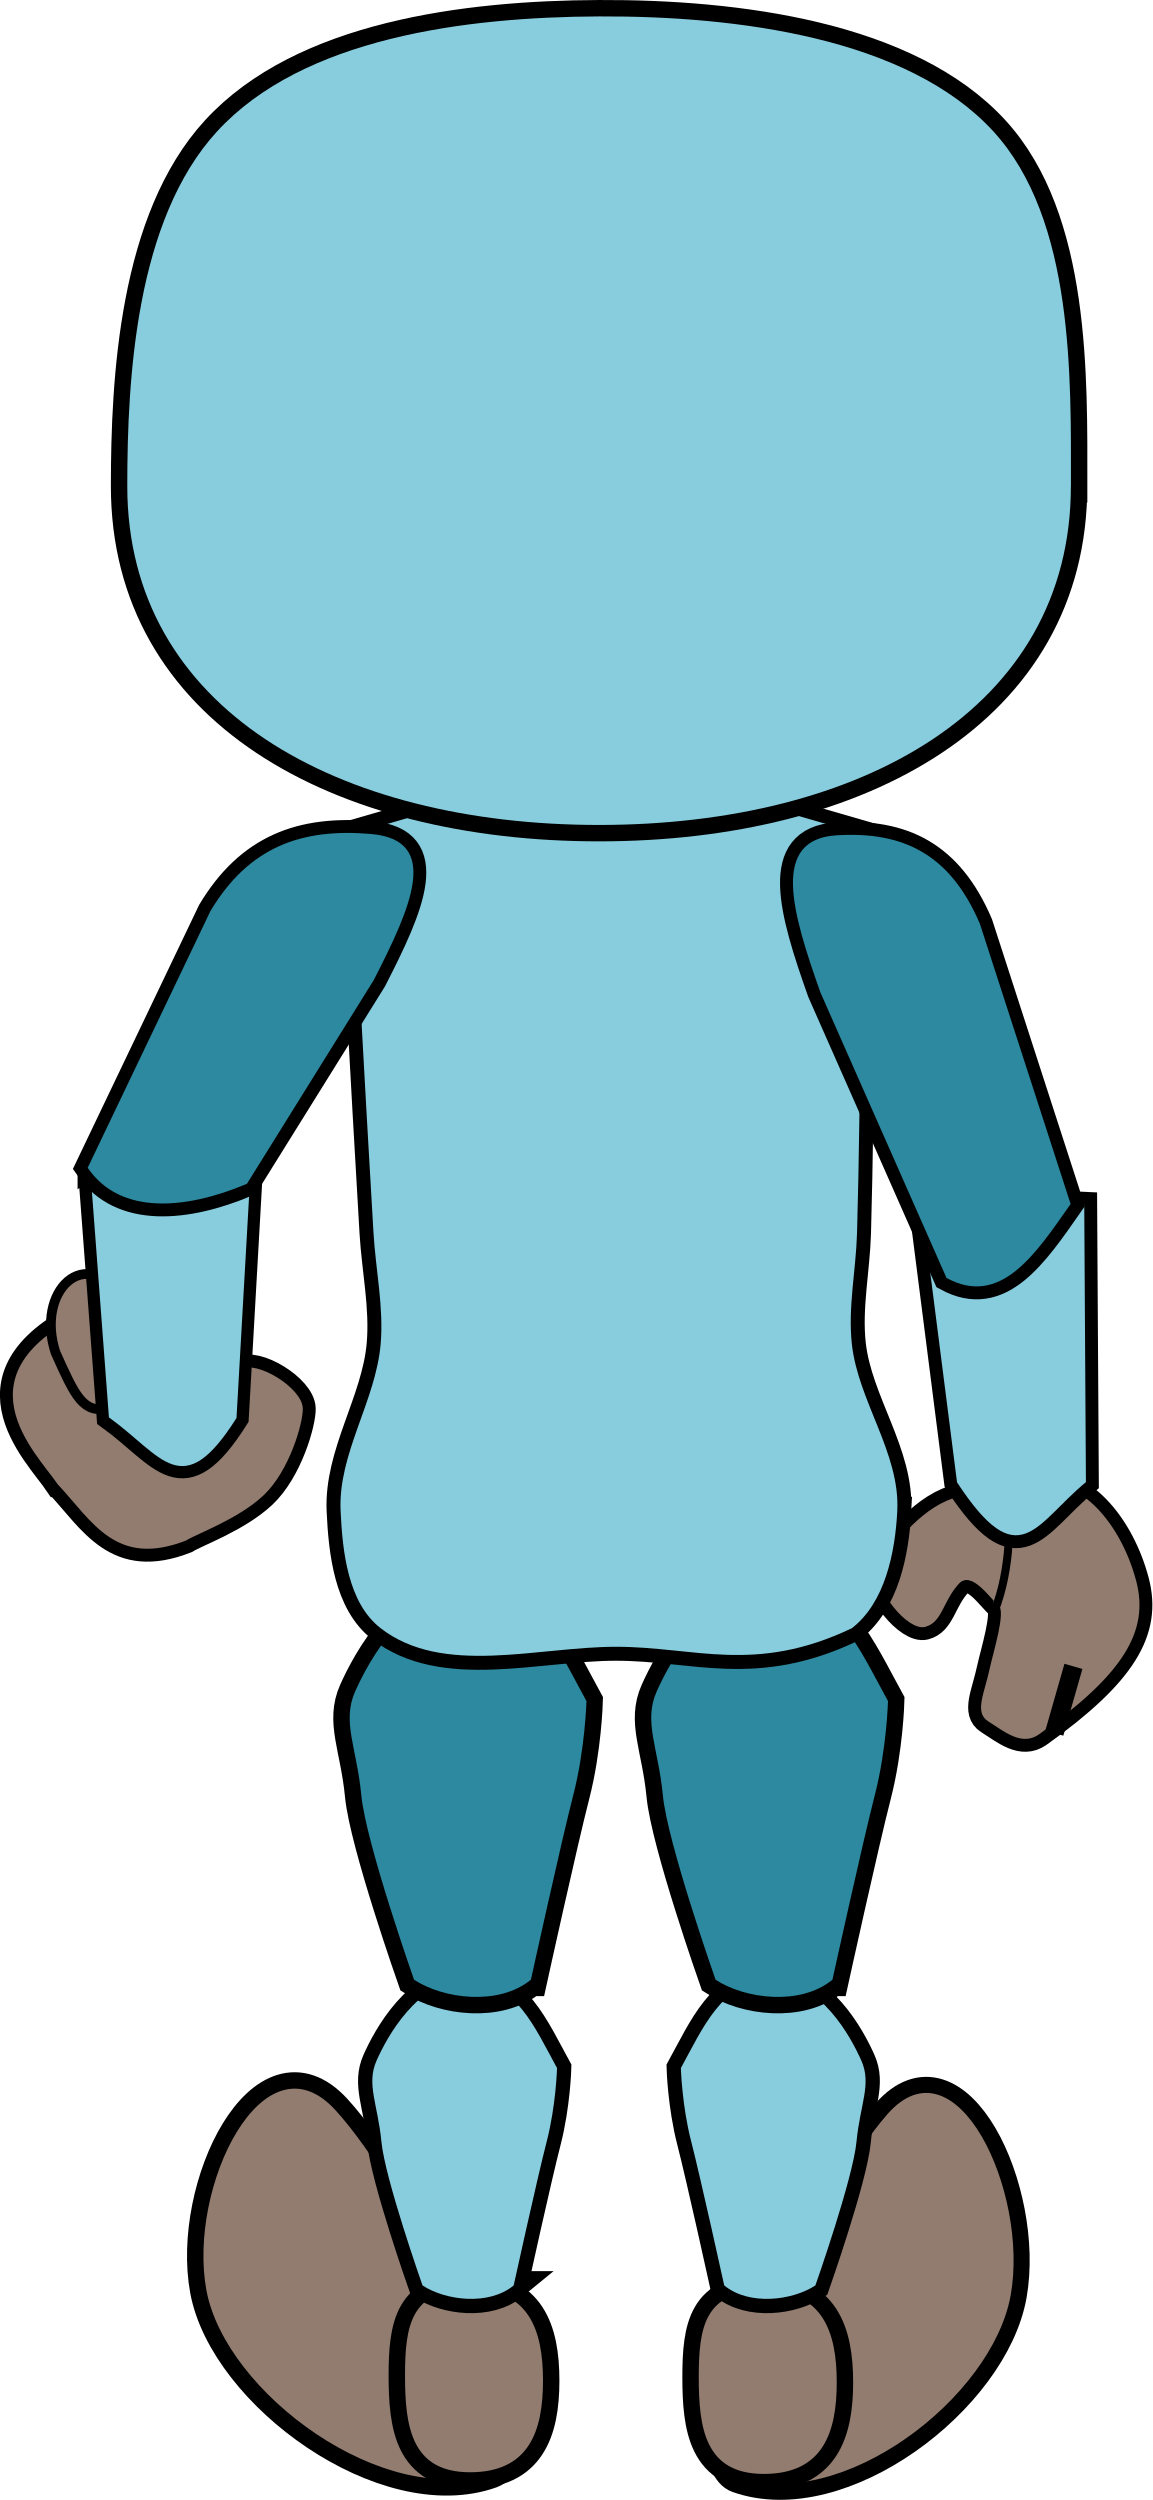
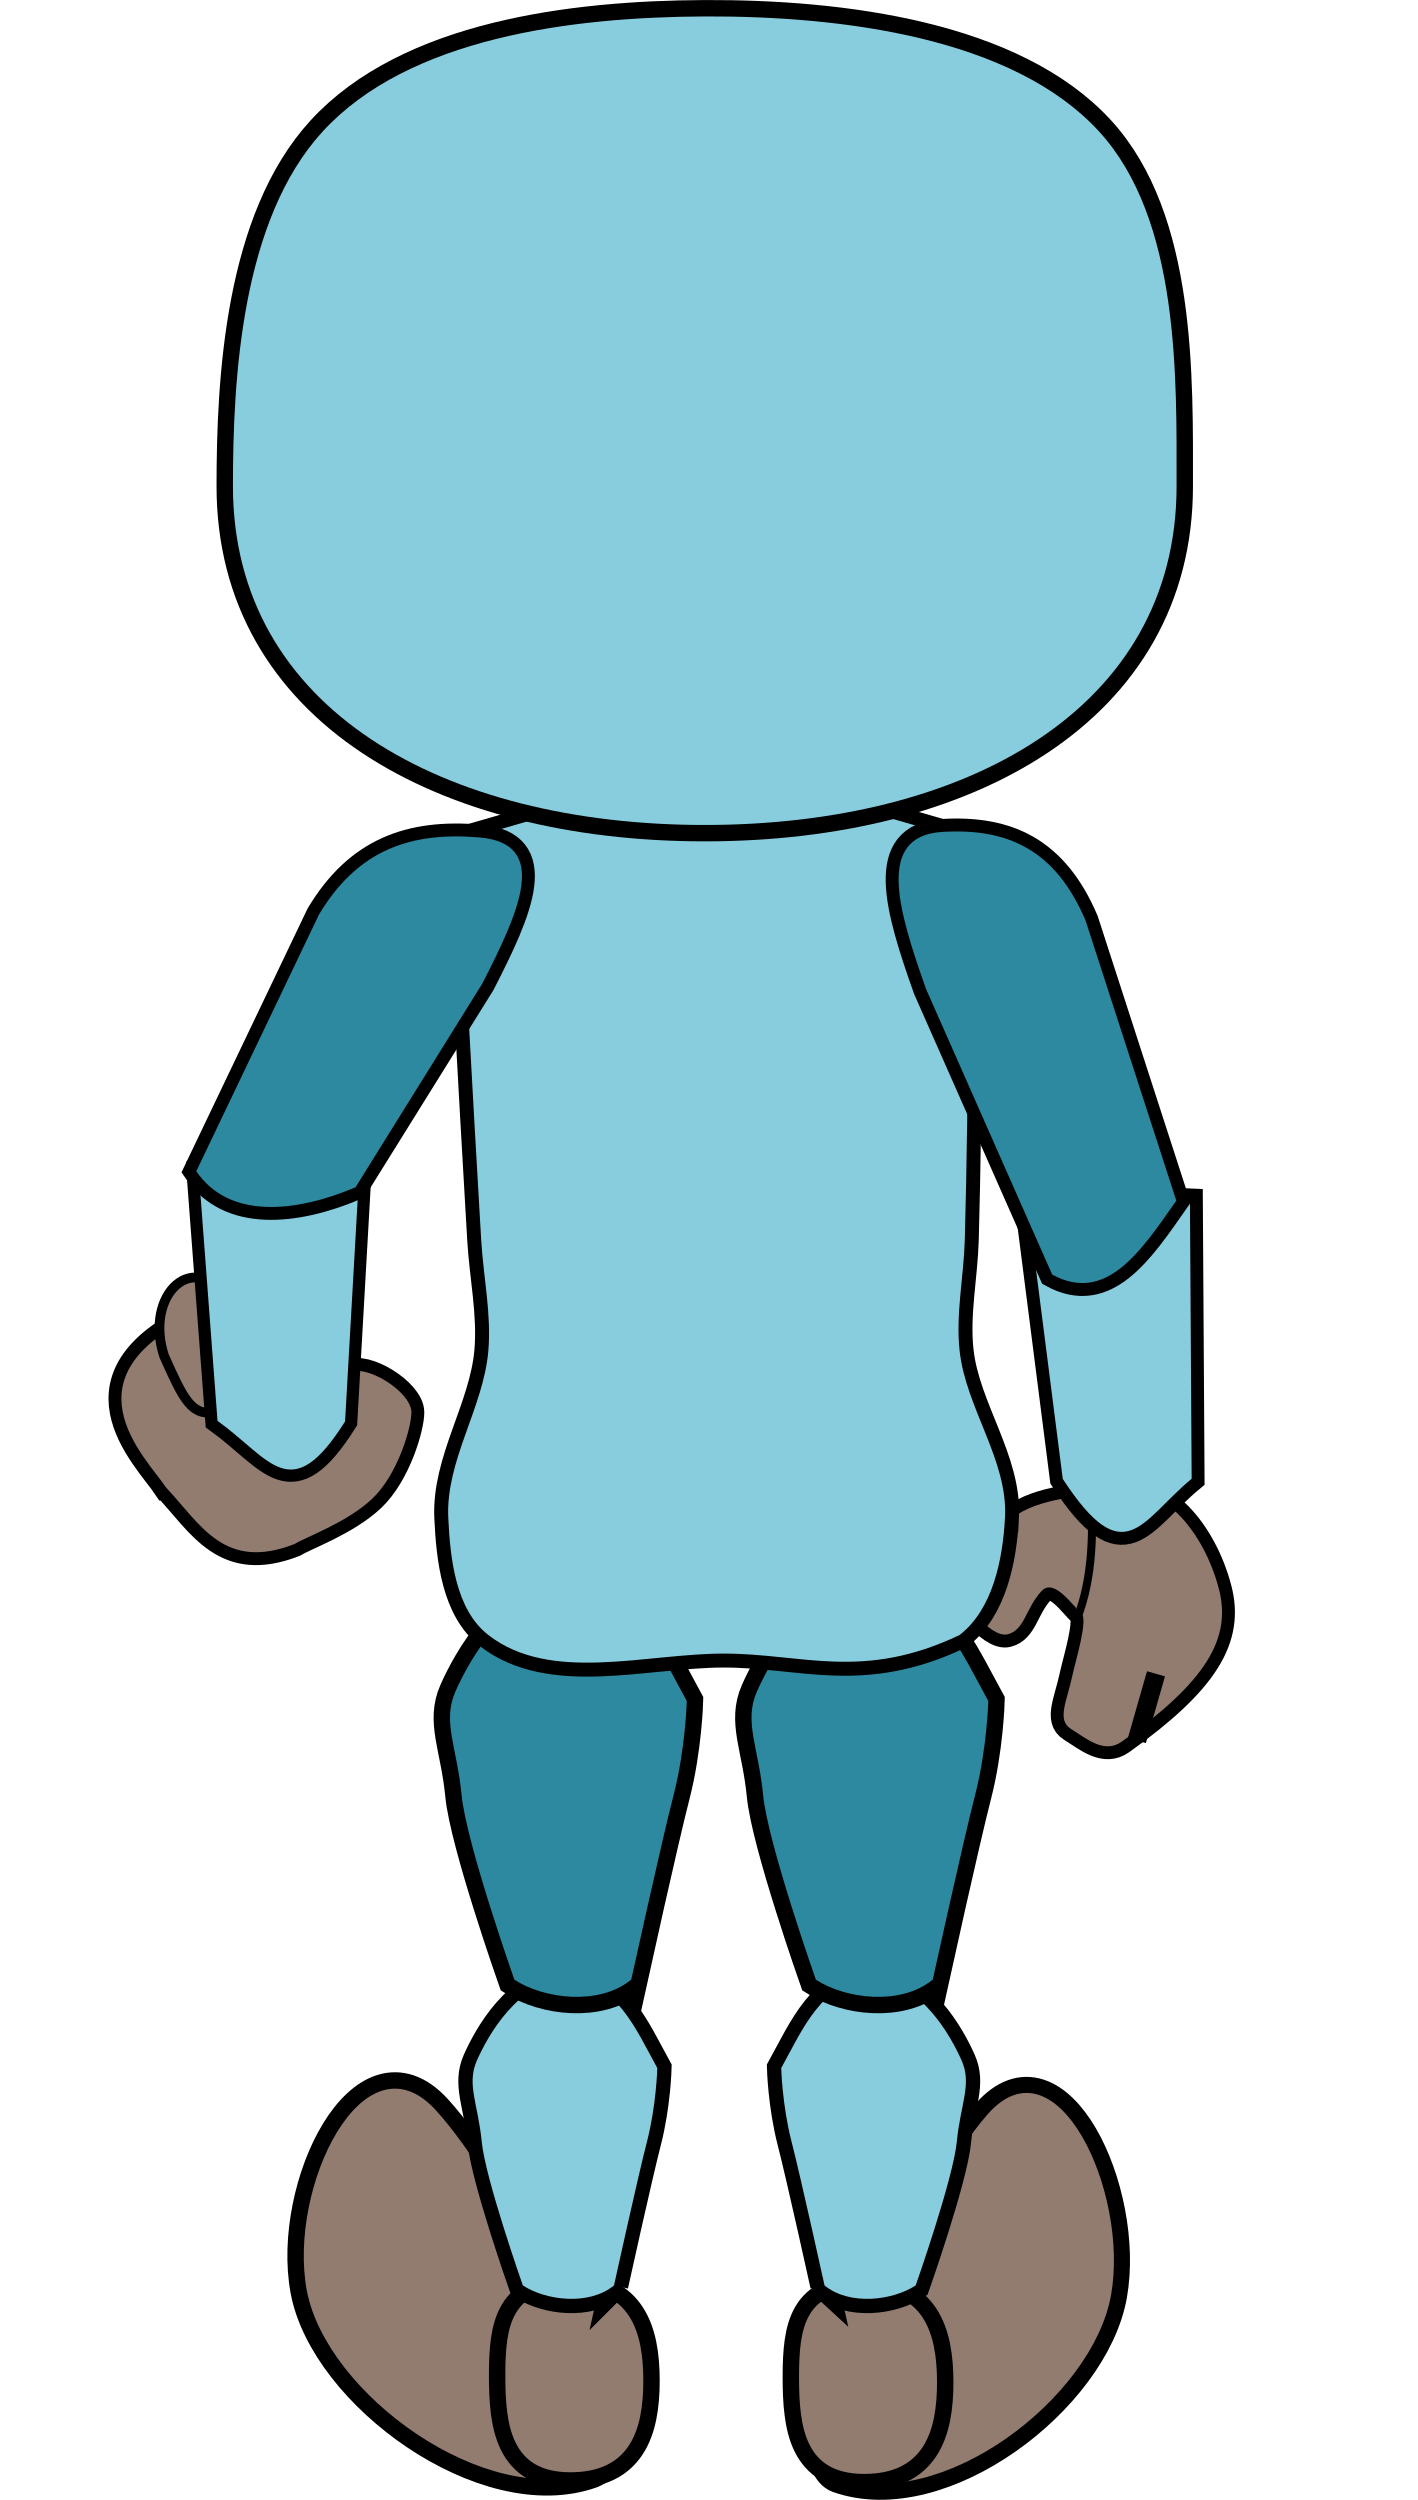
- <svg xmlns="http://www.w3.org/2000/svg" width="24.39mm" height="52.917mm" viewBox="0 0 24.39 52.917" version="1.1" id="svg8">
+ <svg xmlns="http://www.w3.org/2000/svg" width="30mm" height="52.917mm" viewBox="0 0 30 52.917" version="1.1" id="svg8">
  <defs id="defs2" />
  <g id="layer1" transform="translate(-229.7426,-92.80702)">
-     <g id="g1609" transform="matrix(0.5614488,0,0,0.5614488,100.7539,40.70063)">
-       <g id="g1561" transform="matrix(0.8108797,0,0,0.8108797,243.6252,-256.9586)">
+     <g id="g2021" style="fill:#917c6f;fill-opacity:1" transform="matrix(2.620291,0,0,2.620291,104.8824,27.18017)">
+       <g id="g1742-7-1-3" transform="rotate(5.900964,-170.5595,31.67654)" style="fill:#917c6f;fill-opacity:1">
+         <path id="path839-9-65-0-6-1" style="fill:#917c6f;fill-opacity:1;stroke:#000000;stroke-width:0.208;stroke-linecap:square;stroke-miterlimit:4;stroke-dasharray:none;stroke-opacity:1;paint-order:markers stroke fill" d="m 56.926,14.399 c 0.147,0.39 -0.024,0.756 -0.653,1.311 -0.13,0.114 -0.283,0.006 -0.421,-0.062 -0.121,-0.06 -0.052,-0.222 -0.03,-0.432 0.013,-0.12 0.083,-0.466 0.019,-0.506 -0.073,-0.047 -0.247,-0.265 -0.338,-0.143 -0.115,0.155 -0.101,0.325 -0.236,0.375 -0.135,0.05 -0.448,-0.261 -0.41,-0.427 0.025,-0.112 0.226,-0.463 0.478,-0.604 0.245,-0.137 0.593,-0.17 0.694,-0.203 0.358,-0.117 0.731,0.25 0.897,0.691 z" />
+         <path style="fill:#917c6f;fill-opacity:1;stroke:#000000;stroke-width:0.151;stroke-linecap:butt;stroke-linejoin:miter;stroke-miterlimit:4;stroke-dasharray:none;stroke-opacity:1" d="m 56.394,15.688 0.098,-0.552 v 0" id="path1529-9-7-5" />
+       </g>
+       <path style="fill:#917c6f;fill-opacity:1;stroke:#000000;stroke-width:0.065;stroke-linecap:butt;stroke-linejoin:miter;stroke-miterlimit:4;stroke-dasharray:none;stroke-opacity:1" d="m 56.329,38.174 c 0.142,-0.317 0.159,-0.696 0.135,-1.095" id="path1968" />
+     </g>
+     <g id="g889" transform="translate(-0.3094194)">
+       <path id="rect892-5-0-2-3-2-6-5-6-7" style="fill:#917c6f;fill-opacity:1;stroke:#000000;stroke-width:0.68;stroke-linecap:square;stroke-miterlimit:4;stroke-dasharray:none;stroke-opacity:1;paint-order:markers stroke fill" d="m 247.382,143.902 c 0,0 2.119,-4.677 3.574,-6.341 1.456,-1.665 3.002,1.634 2.614,3.822 -0.388,2.188 -3.595,4.624 -5.775,3.85 -0.438,-0.155 -0.413,-1.331 -0.413,-1.331 z" />
+       <path id="path2040-2-0" style="fill:#917c6f;fill-opacity:1;stroke:#000000;stroke-width:0.694;stroke-linecap:square;stroke-miterlimit:4;stroke-dasharray:none;stroke-opacity:1;paint-order:markers stroke fill" d="m 249.886,143.233 c 0,1.071 -0.297,1.939 -1.545,1.939 -1.248,0 -1.376,-0.977 -1.376,-2.048 0,-1.071 0.128,-1.829 1.376,-1.829 1.248,0 1.545,0.868 1.545,1.939 z" />
+       <path id="rect892-5-0-2-3-2-6-5-3-6" style="fill:#917c6f;fill-opacity:1;stroke:#000000;stroke-width:0.694;stroke-linecap:square;stroke-miterlimit:4;stroke-dasharray:none;stroke-opacity:1;paint-order:markers stroke fill" d="m 243.004,143.799 c 0,0 -2.212,-4.668 -3.731,-6.33 -1.52,-1.661 -3.133,1.631 -2.728,3.815 0.405,2.184 3.786,4.649 6.029,3.843 0.438,-0.157 0.431,-1.329 0.431,-1.329 z" />
+       <path id="path2040-0" style="fill:#917c6f;fill-opacity:1;stroke:#000000;stroke-width:0.694;stroke-linecap:square;stroke-miterlimit:4;stroke-dasharray:none;stroke-opacity:1;paint-order:markers stroke fill" d="m 243.669,143.198 c 0,1.071 -0.297,1.939 -1.545,1.939 -1.248,0 -1.376,-0.977 -1.376,-2.048 0,-1.071 0.128,-1.829 1.376,-1.829 1.248,0 1.545,0.868 1.545,1.939 z" />
+       <path id="rect875-9-1-1" style="fill:#87cdde;fill-opacity:1;stroke:#000000;stroke-width:0.605;stroke-linecap:square;stroke-miterlimit:4;stroke-dasharray:none;stroke-opacity:1;paint-order:markers stroke fill" d="m 243.048,141.183 c 0,0 0.502,-2.281 0.699,-3.047 0.198,-0.766 0.218,-1.555 0.218,-1.555 -0.466,-0.847 -0.854,-1.791 -1.888,-1.918 -1.084,0.095 -1.709,1.26 -1.931,1.759 -0.222,0.499 0.026,0.925 0.102,1.713 0.075,0.788 0.871,3.047 0.871,3.047 0.484,0.318 1.398,0.436 1.93,0 z" />
+       <path id="rect875-9-1-1-5" style="fill:#2c89a0;fill-opacity:1;stroke:#000000;stroke-width:0.694;stroke-linecap:square;stroke-miterlimit:4;stroke-dasharray:none;stroke-opacity:1;paint-order:markers stroke fill" d="m 243.413,134.711 c 0,0 0.643,-2.924 0.896,-3.906 0.254,-0.982 0.28,-1.993 0.28,-1.993 -0.597,-1.085 -1.094,-2.296 -2.421,-2.458 -1.389,0.121 -2.19,1.615 -2.475,2.254 -0.285,0.639 0.034,1.186 0.13,2.196 0.096,1.01 1.116,3.906 1.116,3.906 0.62,0.407 1.792,0.559 2.473,0 z" />
+       <path id="rect875-9-1-1-1" style="fill:#87cdde;fill-opacity:1;stroke:#000000;stroke-width:0.605;stroke-linecap:square;stroke-miterlimit:4;stroke-dasharray:none;stroke-opacity:1;paint-order:markers stroke fill" d="m 247.505,141.183 c 0,0 -0.502,-2.281 -0.699,-3.047 -0.198,-0.766 -0.218,-1.555 -0.218,-1.555 0.466,-0.847 0.854,-1.791 1.888,-1.918 1.084,0.095 1.709,1.26 1.931,1.759 0.222,0.499 -0.026,0.925 -0.102,1.713 -0.075,0.788 -0.871,3.047 -0.871,3.047 -0.484,0.318 -1.398,0.436 -1.93,0 z" />
+       <path id="rect875-9-1-1-5-9" style="fill:#2c89a0;fill-opacity:1;stroke:#000000;stroke-width:0.694;stroke-linecap:square;stroke-miterlimit:4;stroke-dasharray:none;stroke-opacity:1;paint-order:markers stroke fill" d="m 249.795,134.711 c 0,0 0.643,-2.924 0.896,-3.906 0.254,-0.982 0.28,-1.993 0.28,-1.993 -0.597,-1.085 -1.094,-2.296 -2.421,-2.458 -1.389,0.121 -2.19,1.615 -2.475,2.254 -0.285,0.639 0.034,1.186 0.13,2.196 0.096,1.01 1.116,3.906 1.116,3.906 0.62,0.407 1.792,0.559 2.473,0 z" />
+     </g>
+     <path id="rect856-1-3-8-6-8-8" style="fill:#87cdde;fill-opacity:1;stroke:#000000;stroke-width:0.591;stroke-linecap:square;stroke-miterlimit:4;stroke-dasharray:none;stroke-opacity:1;paint-order:markers stroke fill" d="m 251.015,124.93 c -0.046,0.887 -0.259,1.942 -0.961,2.485 -2.052,0.978 -3.321,0.393 -4.989,0.393 -1.667,-4e-5 -3.669,0.63 -4.986,-0.393 -0.691,-0.537 -0.807,-1.611 -0.848,-2.485 -0.056,-1.208 0.744,-2.323 0.848,-3.527 0.067,-0.781 -0.104,-1.565 -0.151,-2.348 -0.169,-2.814 -0.47,-8.443 -0.47,-8.443 l 4.313,-1.248 h 2.182 l 4.313,1.248 c 0,0 -0.02,5.63 -0.102,8.443 -0.023,0.783 -0.195,1.569 -0.109,2.348 0.133,1.211 1.024,2.31 0.961,3.527 z" />
+     <path id="rect892-5-3-9-1-7-2-7-1-3-4-0" style="fill:#87cdde;fill-opacity:1;stroke:#000000;stroke-width:0.546;stroke-linecap:square;stroke-miterlimit:4;stroke-dasharray:none;stroke-opacity:1;paint-order:markers stroke fill" d="m 254.93,118.237 0.036,5.871 c -1.078,0.892 -1.417,2.005 -2.728,0.004 l -0.77,-6.024 z" />
+     <path id="rect892-5-3-9-1-7-2-77-6-8-4" style="fill:#2c89a0;fill-opacity:1;stroke:#000000;stroke-width:0.547;stroke-linecap:square;stroke-miterlimit:4;stroke-dasharray:none;stroke-opacity:1;paint-order:markers stroke fill" d="m 254.641,118.221 c -0.748,1.072 -1.486,2.188 -2.627,1.565 l -2.67,-6.045 c -0.6,-1.694 -1.061,-3.239 0.343,-3.325 1.404,-0.086 2.401,0.393 3.032,1.871 z" />
+     <path id="path833-8" style="fill:#87cdde;fill-opacity:1;stroke:#000000;stroke-width:0.694;stroke-linecap:square;stroke-miterlimit:4;stroke-dasharray:none;stroke-opacity:1;paint-order:markers stroke fill" d="m 254.647,103.097 c 0,4.726 -4.471,7.172 -9.987,7.172 -5.516,10e-6 -9.987,-2.446 -9.987,-7.172 0,-2.296 0.182,-5.633 1.899,-7.506 1.818,-1.983 5.257,-2.424 8.088,-2.436 2.913,-0.012 6.528,0.448 8.347,2.436 1.713,1.872 1.64,5.214 1.64,7.506 z" />
+     <g id="g862" transform="translate(0.02260951,0.07348503)">
+       <g id="g1561" transform="matrix(0.4552675,0,0,0.4552675,239.8128,-103.5685)">
        <path id="path839-9-65-0-6-0" style="fill:#917c6f;fill-opacity:1;stroke:#000000;stroke-width:1.199;stroke-linecap:square;stroke-miterlimit:4;stroke-dasharray:none;stroke-opacity:1;paint-order:markers stroke fill" d="m -14.44,500.349 c -0.959,-1.434 -5.055,-5.274 1.825,-8.23 0.915,-0.393 2.325,-0.699 3.192,-0.508 0.76,0.168 0.6,1.169 0.769,2.371 0.097,0.689 -0.57,2.987 -0.158,3.127 0.476,0.161 1.75,1.139 2.088,0.329 0.428,-1.028 0.111,-1.957 0.797,-2.423 0.686,-0.466 2.863,0.836 2.885,1.814 0.015,0.662 -0.617,2.9 -1.829,4.038 -1.18,1.107 -3.076,1.771 -3.594,2.095 -3.265,1.279 -4.359,-0.885 -5.973,-2.613 z" />
        <path id="path993" style="fill:#917c6f;stroke:#000000;stroke-width:0.906;stroke-linecap:butt;stroke-miterlimit:4;stroke-dasharray:none;paint-order:markers stroke fill" d="m -11.972,493.249 c 0.325,0.711 0.934,2.87 -0.077,3.275 -1.016,0.407 -1.376,-0.37 -2.276,-2.374 -0.884,-2.694 1.323,-4.726 2.668,-2.197 z" />
        <ellipse style="fill:#917c6f;fill-opacity:1;stroke:#000000;stroke-width:0.906;stroke-linecap:butt;stroke-miterlimit:4;stroke-dasharray:none;paint-order:markers stroke fill" id="path996" cx="-10.223" cy="492.843" rx="1.404" ry="1.536" />
      </g>
-       <path id="rect892-5-0-2-3-2-6-5-6-7-2-9" style="fill:#917c6f;fill-opacity:1;stroke:#000000;stroke-width:1.212;stroke-linecap:square;stroke-miterlimit:4;stroke-dasharray:none;stroke-opacity:1;paint-order:markers stroke fill" d="m 256.827,183.813 c 0,0 3.773,-8.33 6.366,-11.295 2.593,-2.965 5.346,2.911 4.655,6.808 -0.691,3.897 -6.403,8.236 -10.286,6.858 -0.78,-0.277 -0.735,-2.371 -0.735,-2.371 z" />
-       <path id="path2040-2-0-9-3" style="fill:#917c6f;fill-opacity:1;stroke:#000000;stroke-width:1.237;stroke-linecap:square;stroke-miterlimit:4;stroke-dasharray:none;stroke-opacity:1;paint-order:markers stroke fill" d="m 261.288,182.622 c 0,1.907 -0.529,3.453 -2.751,3.453 -2.223,0 -2.451,-1.74 -2.451,-3.647 0,-1.907 0.228,-3.258 2.451,-3.258 2.223,0 2.751,1.546 2.751,3.453 z" />
-       <path id="rect892-5-0-2-3-2-6-5-3-6-3-7" style="fill:#917c6f;fill-opacity:1;stroke:#000000;stroke-width:1.237;stroke-linecap:square;stroke-miterlimit:4;stroke-dasharray:none;stroke-opacity:1;paint-order:markers stroke fill" d="m 249.03,183.629 c 0,0 -3.939,-8.315 -6.646,-11.274 -2.707,-2.959 -5.581,2.905 -4.86,6.795 0.721,3.89 6.743,8.28 10.738,6.845 0.781,-0.28 0.767,-2.367 0.767,-2.367 z" />
-       <path id="path2040-0-1-4" style="fill:#917c6f;fill-opacity:1;stroke:#000000;stroke-width:1.237;stroke-linecap:square;stroke-miterlimit:4;stroke-dasharray:none;stroke-opacity:1;paint-order:markers stroke fill" d="m 250.214,182.559 c 0,1.907 -0.529,3.453 -2.751,3.453 -2.223,0 -2.451,-1.74 -2.451,-3.647 0,-1.907 0.228,-3.258 2.451,-3.258 2.223,0 2.751,1.546 2.751,3.453 z" />
-       <g id="g2021-6-9-5" style="fill:#917c6f;fill-opacity:1" transform="matrix(4.667022,0,0,4.667022,4.240241,-24.36118)">
-         <g id="g1742-7-1-3-7-4-2" transform="rotate(5.900964,-170.5595,31.67654)" style="fill:#917c6f;fill-opacity:1">
-           <path id="path839-9-65-0-6-1-5-7-5" style="fill:#917c6f;fill-opacity:1;stroke:#000000;stroke-width:0.208;stroke-linecap:square;stroke-miterlimit:4;stroke-dasharray:none;stroke-opacity:1;paint-order:markers stroke fill" d="m 56.926,14.399 c 0.147,0.39 -0.024,0.756 -0.653,1.311 -0.13,0.114 -0.283,0.006 -0.421,-0.062 -0.121,-0.06 -0.052,-0.222 -0.03,-0.432 0.013,-0.12 0.083,-0.466 0.019,-0.506 -0.073,-0.047 -0.247,-0.265 -0.338,-0.143 -0.115,0.155 -0.101,0.325 -0.236,0.375 -0.135,0.05 -0.448,-0.261 -0.41,-0.427 0.025,-0.112 0.226,-0.463 0.478,-0.604 0.245,-0.137 0.593,-0.17 0.694,-0.203 0.358,-0.117 0.731,0.25 0.897,0.691 z" />
-           <path style="fill:#917c6f;fill-opacity:1;stroke:#000000;stroke-width:0.151;stroke-linecap:butt;stroke-linejoin:miter;stroke-miterlimit:4;stroke-dasharray:none;stroke-opacity:1" d="m 56.394,15.688 0.098,-0.552 v 0" id="path1529-9-7-5-3-8-4" />
-         </g>
-         <path style="fill:#917c6f;fill-opacity:1;stroke:#000000;stroke-width:0.065;stroke-linecap:butt;stroke-linejoin:miter;stroke-miterlimit:4;stroke-dasharray:none;stroke-opacity:1" d="m 56.329,38.174 c 0.142,-0.317 0.159,-0.696 0.135,-1.095" id="path1968-5-4-7" />
-       </g>
-       <path id="rect892-5-3-9-1-7-2-7-1-3-4-5-4" style="fill:#87cdde;fill-opacity:1;stroke:#000000;stroke-width:0.973;stroke-linecap:square;stroke-miterlimit:4;stroke-dasharray:none;stroke-opacity:1;paint-order:markers stroke fill" d="m 270.619,138.227 0.063,10.457 c -1.92,1.589 -2.523,3.571 -4.859,0.007 l -1.371,-10.729 z" />
-       <path id="rect892-5-3-9-1-7-2-7-1-3-4-6-93-0-7" style="fill:#87cdde;fill-opacity:1;stroke:#000000;stroke-width:0.925;stroke-linecap:square;stroke-miterlimit:4;stroke-dasharray:none;stroke-opacity:1;paint-order:markers stroke fill" d="m 233.13,136.706 0.719,9.536 c 2.02,1.456 2.765,3.266 4.81,0.024 l 0.555,-9.779 c -1.759,-1.765 -3.811,-1.527 -6.084,0.22 z" />
-       <path id="rect875-9-1-1-6-6" style="fill:#87cdde;fill-opacity:1;stroke:#000000;stroke-width:1.077;stroke-linecap:square;stroke-miterlimit:4;stroke-dasharray:none;stroke-opacity:1;paint-order:markers stroke fill" d="m 249.108,178.969 c 0,0 0.893,-4.063 1.246,-5.427 0.352,-1.364 0.389,-2.769 0.389,-2.769 -0.829,-1.508 -1.52,-3.19 -3.363,-3.416 -1.93,0.168 -3.043,2.244 -3.44,3.133 -0.396,0.888 0.047,1.648 0.181,3.052 0.133,1.404 1.551,5.427 1.551,5.427 0.862,0.566 2.491,0.777 3.437,0 z" />
-       <path id="rect875-9-1-1-5-1-8" style="fill:#2c89a0;fill-opacity:1;stroke:#000000;stroke-width:1.237;stroke-linecap:square;stroke-miterlimit:4;stroke-dasharray:none;stroke-opacity:1;paint-order:markers stroke fill" d="m 249.758,167.443 c 0,0 1.145,-5.208 1.596,-6.956 0.452,-1.748 0.498,-3.549 0.498,-3.549 -1.063,-1.933 -1.949,-4.089 -4.311,-4.378 -2.474,0.216 -3.901,2.877 -4.409,4.015 -0.508,1.139 0.06,2.112 0.232,3.912 0.171,1.799 1.988,6.956 1.988,6.956 1.104,0.725 3.193,0.996 4.405,0 z" />
-       <path id="rect875-9-1-1-1-55-8" style="fill:#87cdde;fill-opacity:1;stroke:#000000;stroke-width:1.077;stroke-linecap:square;stroke-miterlimit:4;stroke-dasharray:none;stroke-opacity:1;paint-order:markers stroke fill" d="m 257.046,178.969 c 0,0 -0.893,-4.063 -1.245,-5.427 -0.352,-1.364 -0.389,-2.769 -0.389,-2.769 0.829,-1.508 1.52,-3.19 3.363,-3.416 1.93,0.168 3.044,2.244 3.44,3.133 0.396,0.888 -0.047,1.648 -0.181,3.052 -0.133,1.404 -1.551,5.427 -1.551,5.427 -0.862,0.566 -2.491,0.777 -3.437,0 z" />
-       <path id="rect875-9-1-1-5-9-4-4" style="fill:#2c89a0;fill-opacity:1;stroke:#000000;stroke-width:1.237;stroke-linecap:square;stroke-miterlimit:4;stroke-dasharray:none;stroke-opacity:1;paint-order:markers stroke fill" d="m 261.126,167.443 c 0,0 1.145,-5.208 1.596,-6.956 0.452,-1.748 0.498,-3.549 0.498,-3.549 -1.063,-1.933 -1.949,-4.089 -4.311,-4.378 -2.474,0.216 -3.901,2.877 -4.409,4.015 -0.508,1.139 0.06,2.112 0.232,3.912 0.171,1.799 1.988,6.956 1.988,6.956 1.104,0.725 3.193,0.996 4.405,0 z" />
-       <path id="rect856-1-3-8-6-8-03-4" style="fill:#87cdde;fill-opacity:1;stroke:#000000;stroke-width:1.053;stroke-linecap:square;stroke-miterlimit:4;stroke-dasharray:none;stroke-opacity:1;paint-order:markers stroke fill" d="m 263.571,149.764 c -0.081,1.58 -0.461,3.458 -1.712,4.427 -3.654,1.743 -5.915,0.7 -8.886,0.7 -2.969,-8e-5 -6.535,1.121 -8.88,-0.7 -1.231,-0.956 -1.438,-2.869 -1.51,-4.427 -0.1,-2.152 1.325,-4.137 1.51,-6.283 0.12,-1.392 -0.185,-2.788 -0.269,-4.182 -0.301,-5.012 -0.838,-15.038 -0.838,-15.038 l 7.681,-2.222 h 3.887 l 7.681,2.222 c 0,0 -0.035,10.027 -0.182,15.038 -0.041,1.395 -0.347,2.795 -0.195,4.182 0.238,2.158 1.823,4.115 1.712,6.283 z" />
-       <path id="rect892-5-3-9-1-7-2-77-6-8-2-90-9-0" style="fill:#2c89a0;fill-opacity:1;stroke:#000000;stroke-width:0.97;stroke-linecap:square;stroke-miterlimit:4;stroke-dasharray:none;stroke-opacity:1;paint-order:markers stroke fill" d="m 233.049,136.832 c 1.239,1.818 3.738,1.563 6.003,0.605 l 4.777,-7.674 c 1.419,-2.761 2.549,-5.284 -0.096,-5.514 -2.645,-0.23 -4.614,0.499 -6.055,2.901 z" />
-       <path id="rect892-5-3-9-1-7-2-77-6-8-7-3" style="fill:#2c89a0;fill-opacity:1;stroke:#000000;stroke-width:0.975;stroke-linecap:square;stroke-miterlimit:4;stroke-dasharray:none;stroke-opacity:1;paint-order:markers stroke fill" d="m 270.105,138.198 c -1.333,1.909 -2.647,3.897 -4.679,2.788 l -4.755,-10.767 c -1.068,-3.017 -1.889,-5.768 0.612,-5.921 2.501,-0.153 4.276,0.701 5.4,3.332 z" />
-       <path id="path833-65-1" style="fill:#87cdde;fill-opacity:1;stroke:#000000;stroke-width:1.237;stroke-linecap:square;stroke-miterlimit:4;stroke-dasharray:none;stroke-opacity:1;paint-order:markers stroke fill" d="m 270.115,111.134 c 0,8.417 -7.964,12.774 -17.787,12.774 -9.824,0 -17.787,-4.357 -17.787,-12.774 0,-4.089 0.324,-10.034 3.383,-13.37 3.238,-3.531 9.364,-4.317 14.405,-4.338 5.188,-0.022 11.628,0.799 14.867,4.338 3.05,3.334 2.921,9.287 2.921,13.37 z" />
+       <path id="rect892-5-3-9-1-7-2-7-1-3-4-6-93-0-7" style="fill:#87cdde;fill-opacity:1;stroke:#000000;stroke-width:0.519;stroke-linecap:square;stroke-miterlimit:4;stroke-dasharray:none;stroke-opacity:1;paint-order:markers stroke fill" d="m 233.92,117.454 0.404,5.354 c 1.134,0.818 1.552,1.834 2.7,0.013 l 0.312,-5.491 c -0.988,-0.991 -2.14,-0.858 -3.416,0.123 z" />
+       <path id="rect892-5-3-9-1-7-2-77-6-8-2-90-9-0" style="fill:#2c89a0;fill-opacity:1;stroke:#000000;stroke-width:0.545;stroke-linecap:square;stroke-miterlimit:4;stroke-dasharray:none;stroke-opacity:1;paint-order:markers stroke fill" d="m 233.875,117.525 c 0.695,1.021 2.099,0.877 3.37,0.34 l 2.682,-4.309 c 0.796,-1.55 1.431,-2.967 -0.054,-3.096 -1.485,-0.129 -2.59,0.28 -3.4,1.629 z" />
    </g>
  </g>
</svg>
